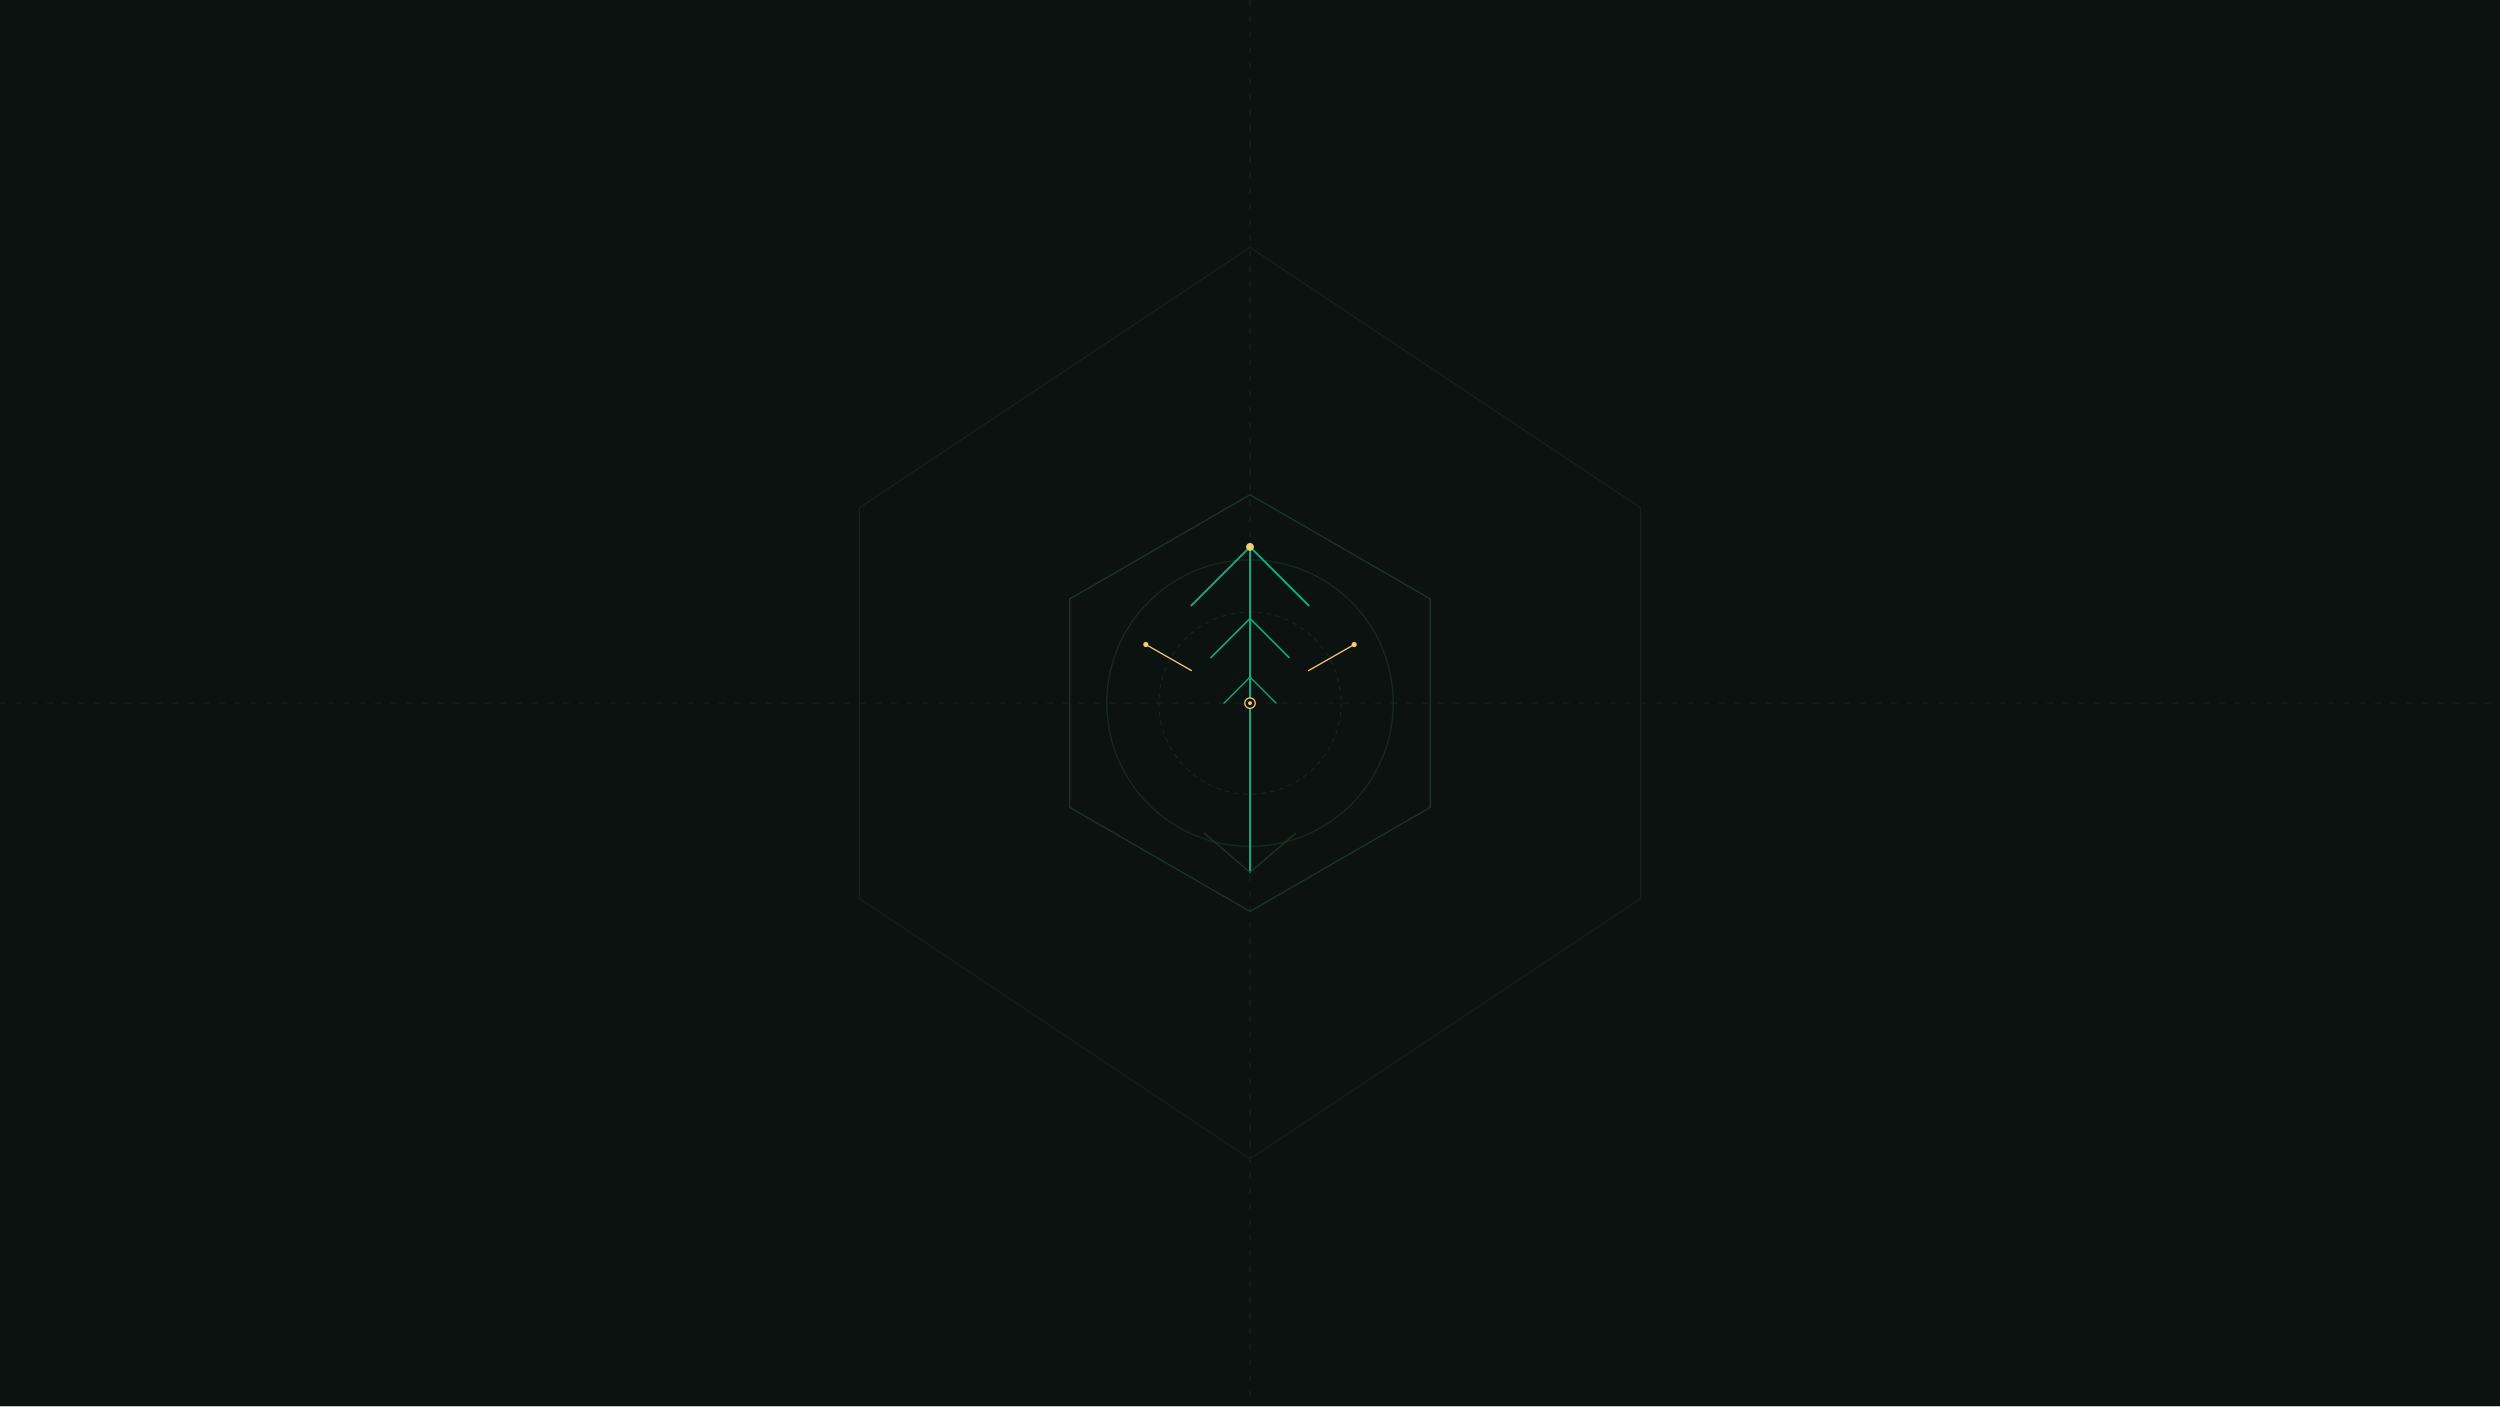
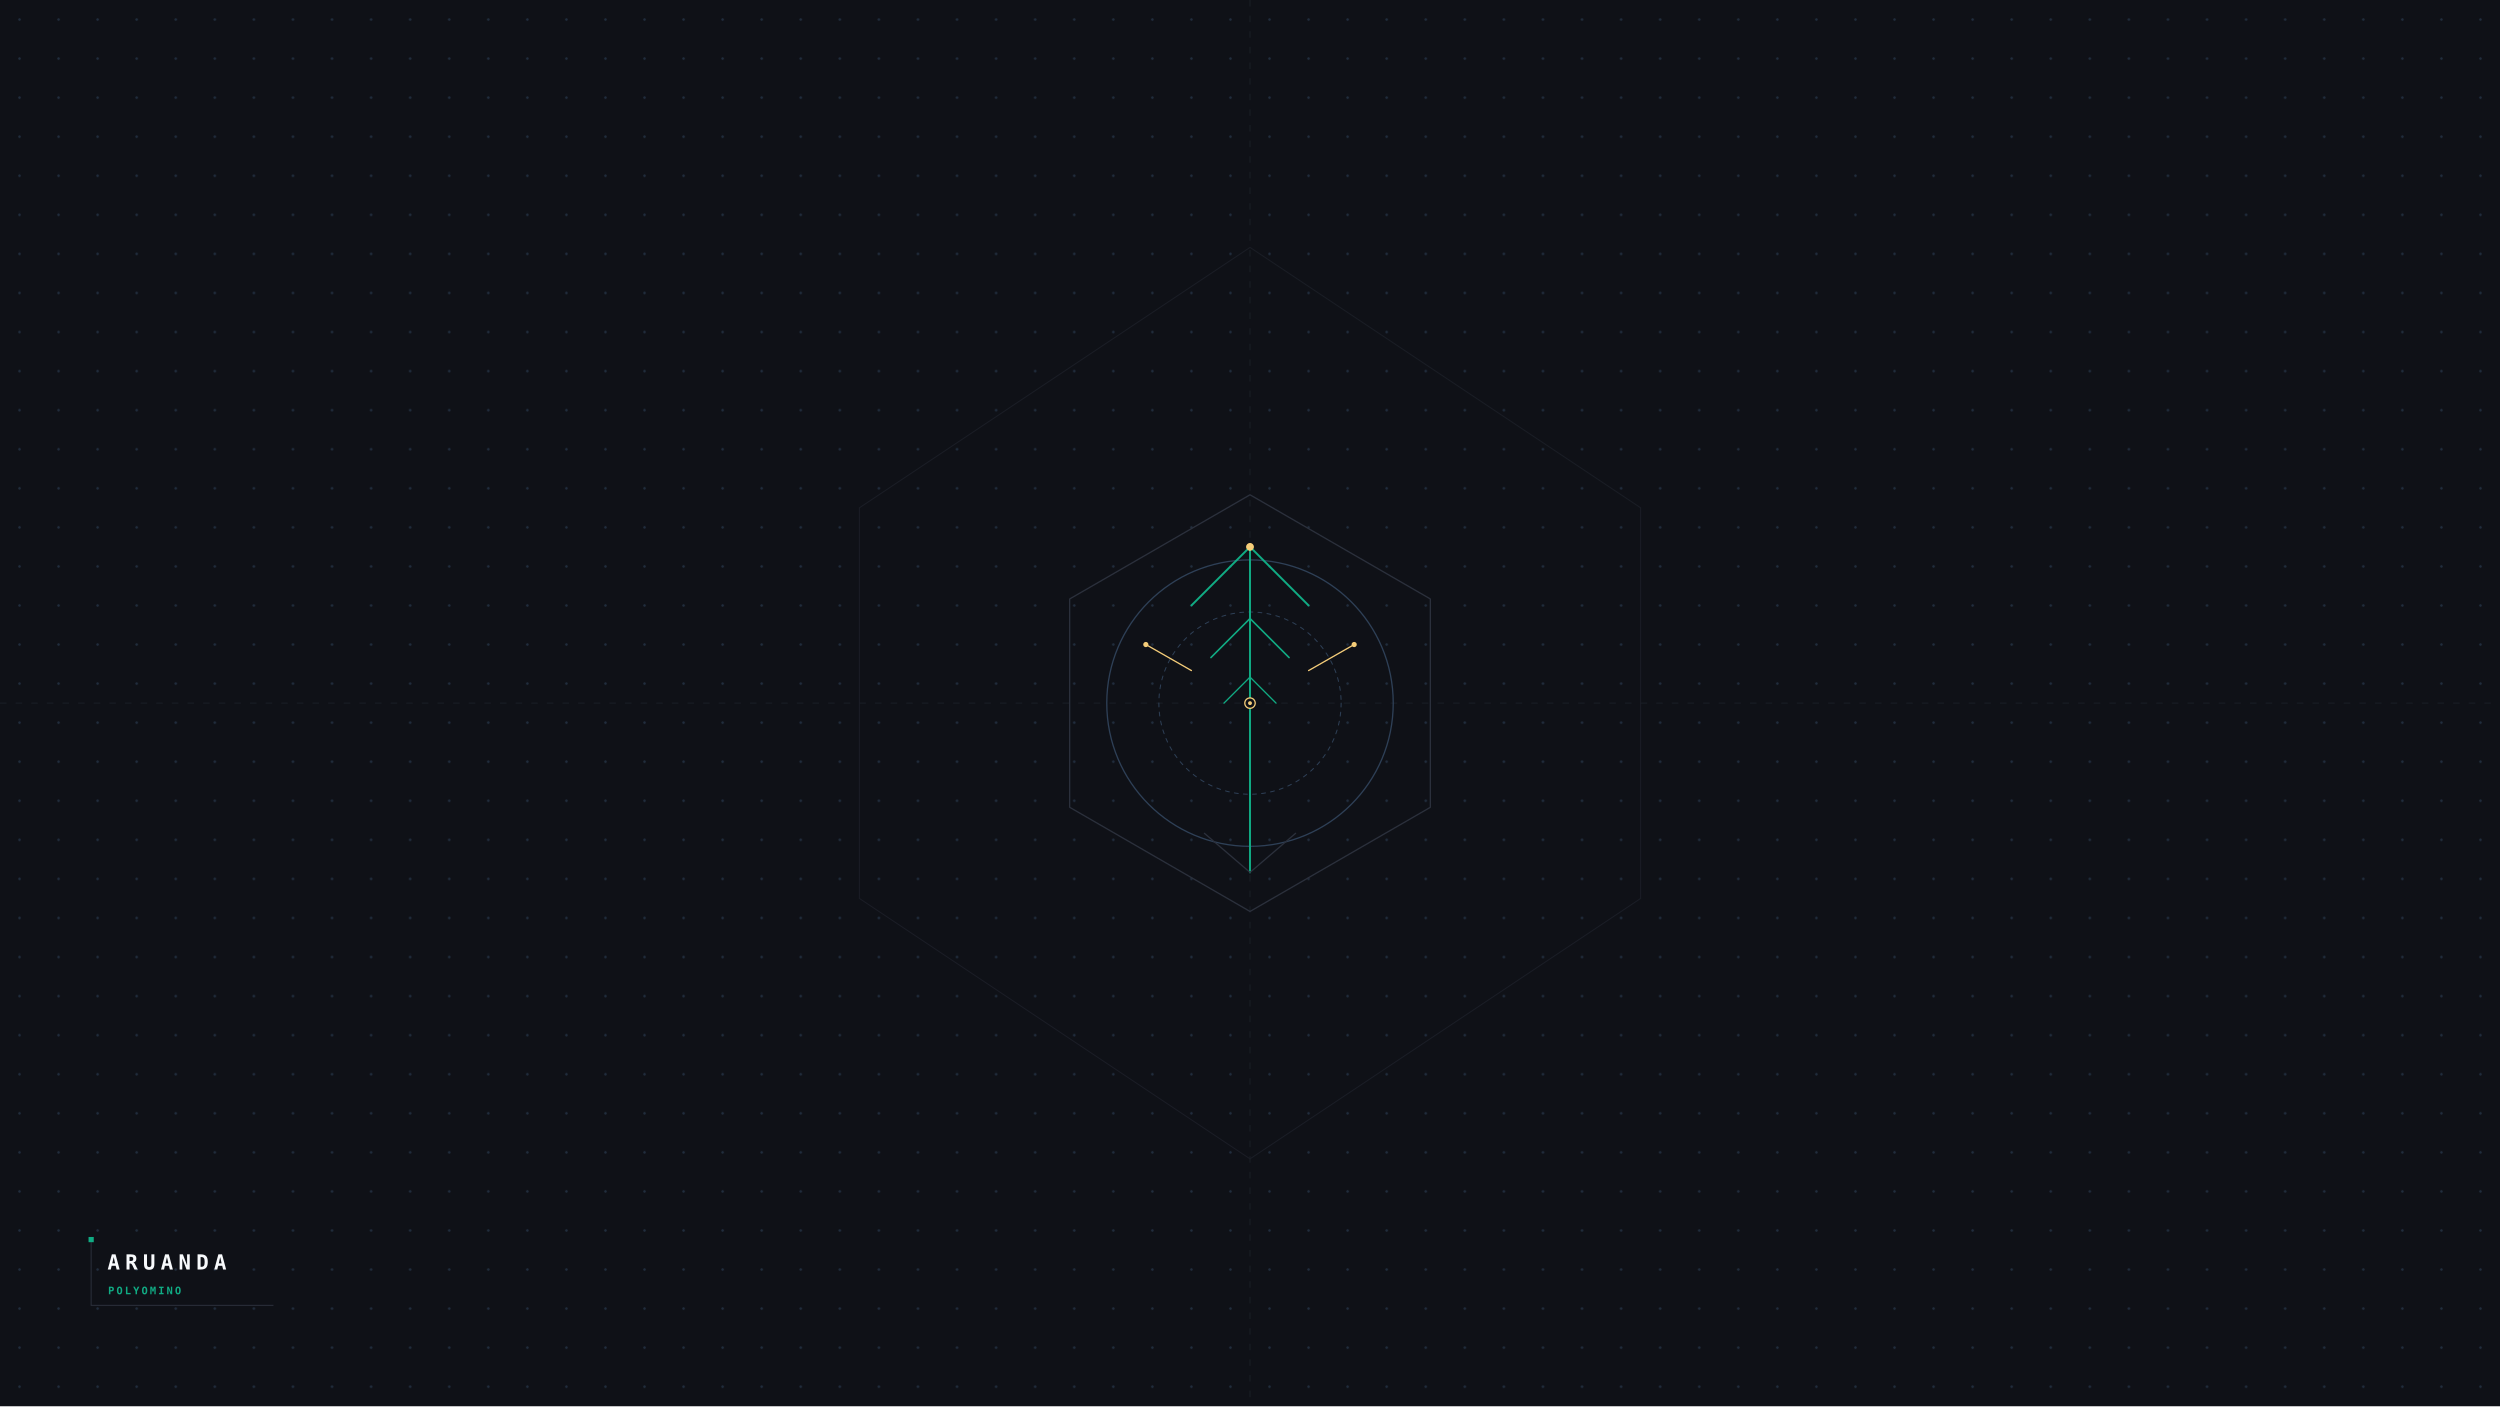
<svg xmlns="http://www.w3.org/2000/svg" viewBox="0 0 3840 2160" width="100%" height="100%">
-   <rect width="3840" height="2160" fill="#0B120F" />
-   <g stroke="#14261C" stroke-width="1.5" fill="none">
+   <rect width="3840" height="2160" fill="#0F1117" />
+   <defs>
+     <pattern id="dot-matrix" x="0" y="0" width="60" height="60" patternUnits="userSpaceOnUse">
+       <circle cx="30" cy="30" r="2.0" fill="#2E4057" fill-opacity="0.6" />
+     </pattern>
+   </defs>
+   <rect width="3840" height="2160" fill="url(#dot-matrix)" />
+   <g stroke="#2B303C" stroke-width="1.5" fill="none" opacity="0.4">
    <polygon points="1920,380 2520,780 2520,1380 1920,1780 1320,1380 1320,780" />
    <line x1="0" y1="1080" x2="3840" y2="1080" stroke-dasharray="10,14" />
    <line x1="1920" y1="0" x2="1920" y2="2160" stroke-dasharray="10,14" />
  </g>
  <g transform="translate(1920, 1080)" fill="none" stroke-linecap="round" stroke-linejoin="round">
-     <polygon points="0,-320 277,-160 277,160 0,320 -277,160 -277,-160" stroke="#1D3627" stroke-width="2" />
-     <circle r="220" stroke="#172B1F" stroke-width="2" />
-     <circle r="140" stroke="#172B1F" stroke-width="1.5" stroke-dasharray="6,8" />
+     <polygon points="0,-320 277,-160 277,160 0,320 -277,160 -277,-160" stroke="#2B303C" stroke-width="2" />
+     <circle r="220" stroke="#2E4057" stroke-width="2" />
+     <circle r="140" stroke="#2E4057" stroke-width="1.5" stroke-dasharray="6,8" />
    <path d="M 0,260 L 0,-240" stroke="#10AC84" stroke-width="3" />
    <path d="M -90,-150 L 0,-240 L 90,-150" stroke="#10AC84" stroke-width="3" />
    <path d="M -60,-70 L 0,-130 L 60,-70" stroke="#10AC84" stroke-width="2.5" />
    <path d="M -40,0 L 0,-40 L 40,0" stroke="#10AC84" stroke-width="2" />
    <circle cx="0" cy="-240" r="6" fill="#F5CD79" />
-     <circle cx="0" cy="0" r="8" stroke="#F5CD79" stroke-width="2" fill="#0B120F" />
+     <circle cx="0" cy="0" r="8" stroke="#F5CD79" stroke-width="2" fill="#0F1117" />
    <circle cx="0" cy="0" r="3" fill="#F5CD79" />
    <line x1="-160" y1="-90" x2="-90" y2="-50" stroke="#F5CD79" stroke-width="2" />
    <line x1="160" y1="-90" x2="90" y2="-50" stroke="#F5CD79" stroke-width="2" />
    <circle cx="-160" cy="-90" r="4" fill="#F5CD79" />
    <circle cx="160" cy="-90" r="4" fill="#F5CD79" />
-     <path d="M -70,200 L 0,260 L 70,200" stroke="#1D3627" stroke-width="2" />
+     <path d="M -70,200 L 0,260 L 70,200" stroke="#2B303C" stroke-width="2" />
+   </g>
+   <g transform="translate(140, 1970)">
+     <path d="M 0,-70 L 0,35 L 280,35" stroke="#2B303C" stroke-width="1.5" fill="none" />
+     <rect x="-4" y="-70" width="8" height="8" fill="#10AC84" />
+     <text x="25" y="-20" fill="#F8FAFC" font-family="'JetBrains Mono', 'Fira Code', monospace" font-size="32" font-weight="700" letter-spacing="0.25em">ARUANDA</text>
+     <text x="26" y="18" fill="#10AC84" font-family="'JetBrains Mono', 'Fira Code', monospace" font-size="16" font-weight="600" letter-spacing="0.2em">POLYOMINO</text>
  </g>
</svg>
